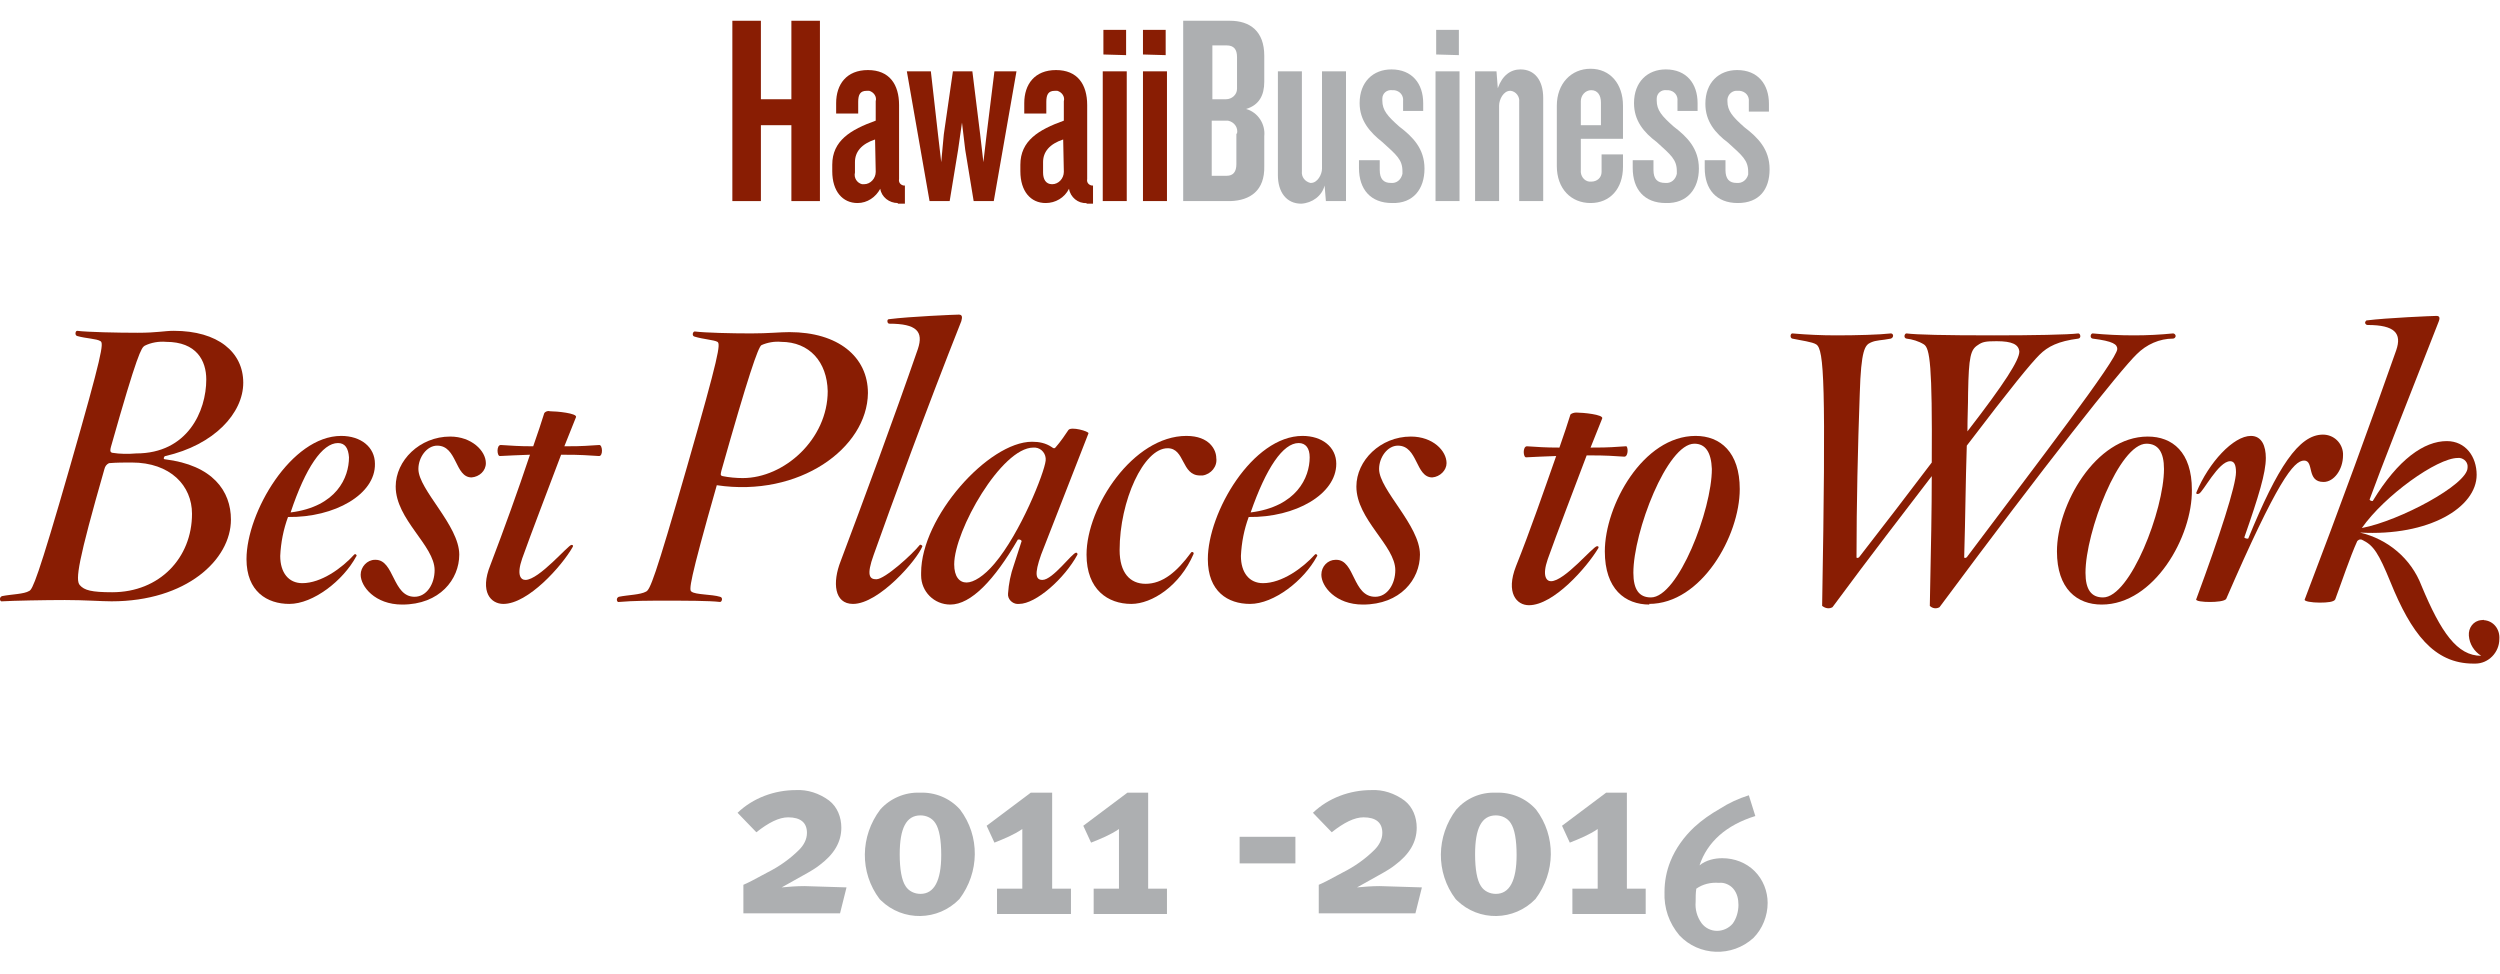
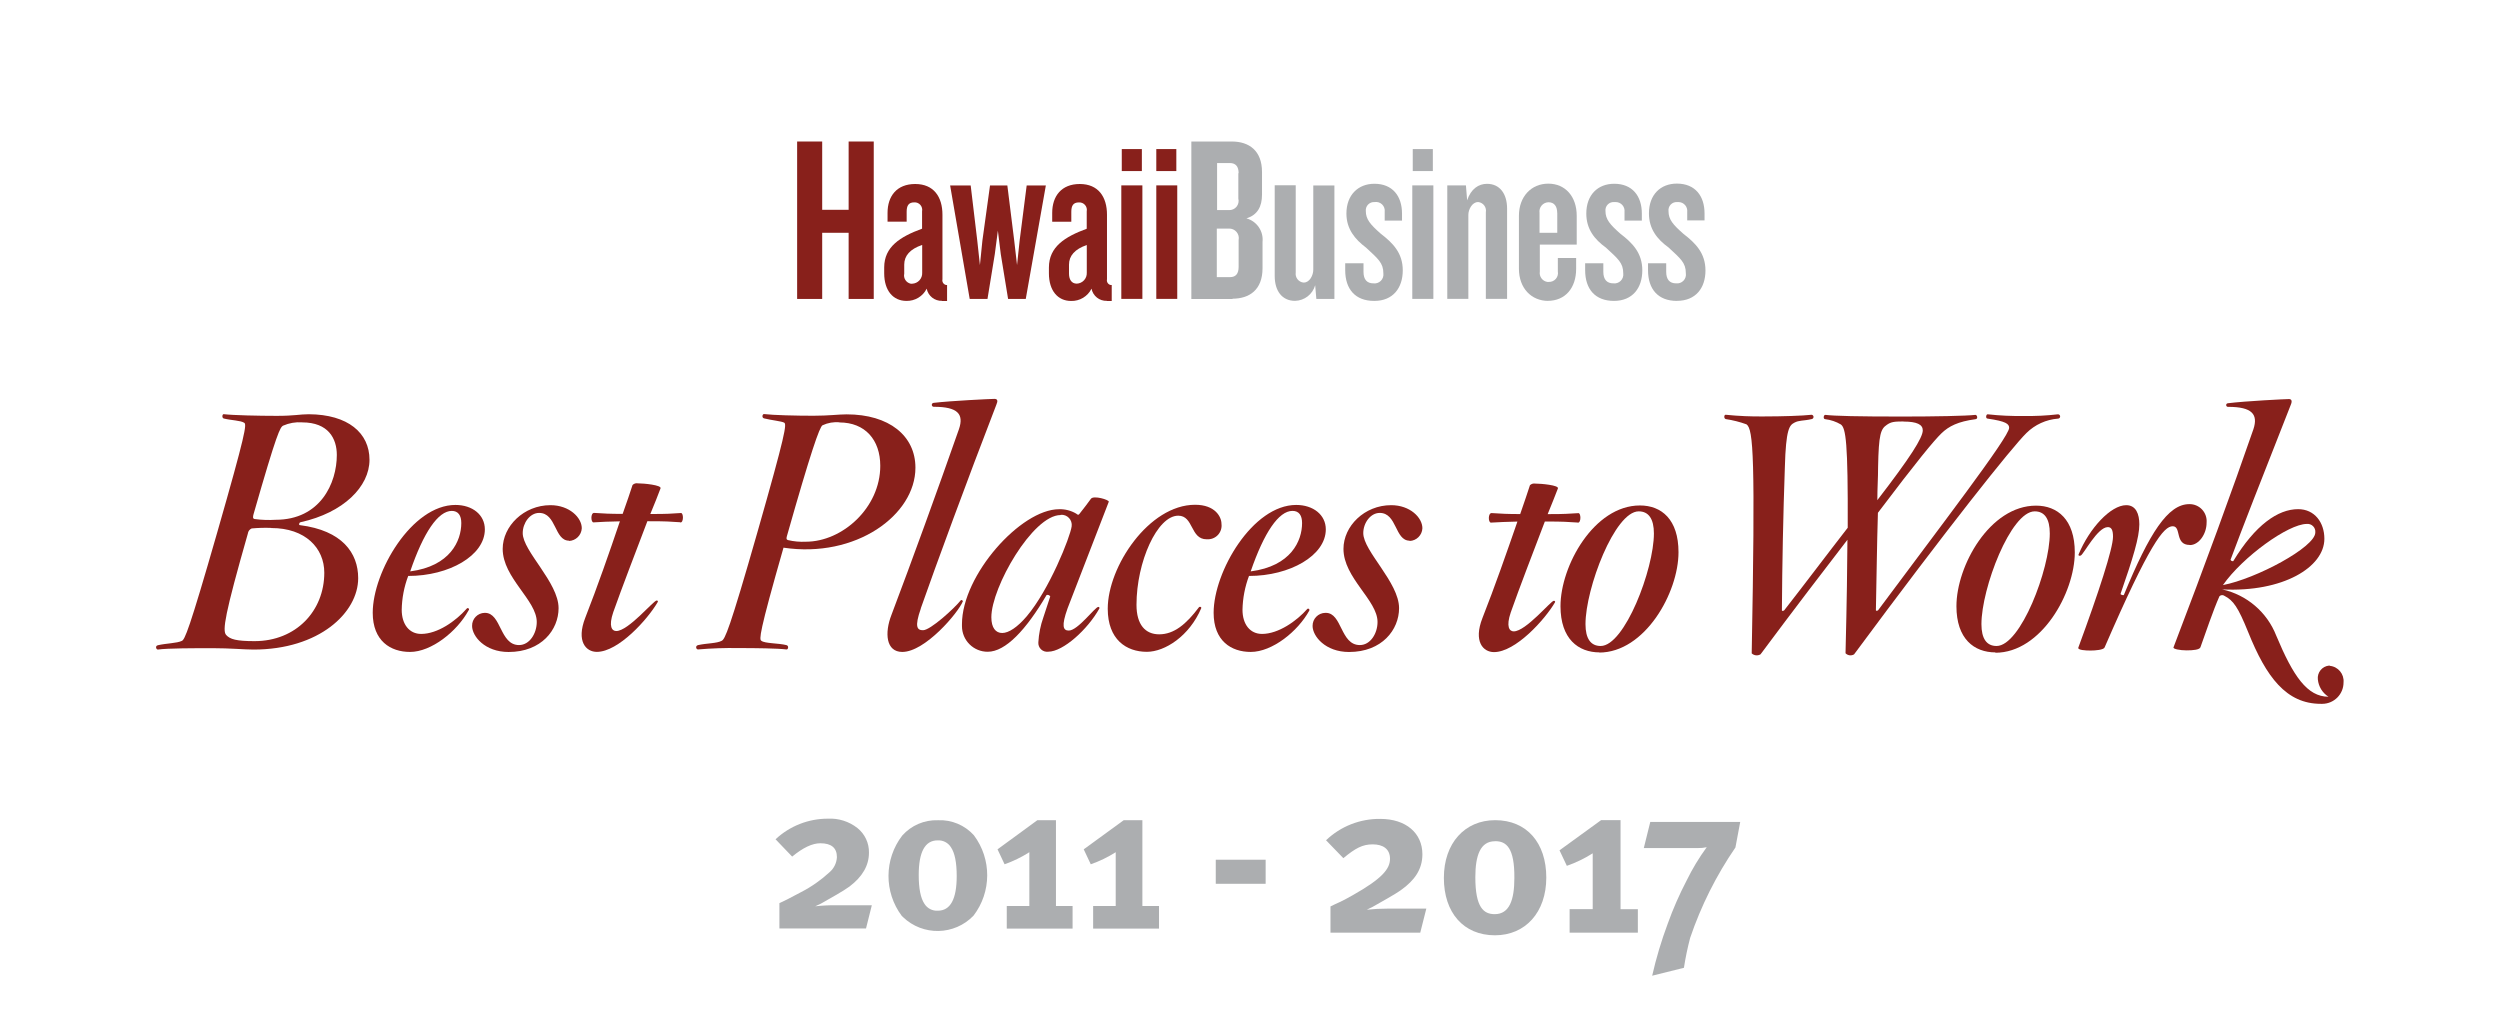
- <svg xmlns="http://www.w3.org/2000/svg" version="1.1" id="Layer_1" x="0px" y="0px" viewBox="0 0 385.4 150" style="enable-background:new 0 0 385.4 150;" xml:space="preserve">
-   <style type="text/css">
- 	.st0{fill:#891D03;}
- 	.st1{fill:#ADAFB1;}
- </style>
-   <path class="st0" d="M25.6,52.7c-1.1-0.1-2.3,0.1-3.3,0.6c-0.5,0.3-1.1,1.1-5.2,15.6c-0.1,0.4-0.2,0.8,0.2,0.9  c1.2,0.2,2.5,0.2,3.7,0.1c7.9,0,10.8-6.5,10.8-11.4C31.8,55.6,30.3,52.7,25.6,52.7 M20.3,71.3c-1.2,0-2.3,0-3.5,0.1  c-0.4,0.2-0.6,0.5-0.7,0.9c-4.1,14.3-4.5,17.1-3.8,17.9s1.8,1.1,5,1.1c7.3,0,12.3-5.3,12.3-12.1C29.6,74.9,26.3,71.3,20.3,71.3   M25.5,70.3c-0.2,0-0.4,0.5-0.1,0.5c7.4,0.9,10.2,4.9,10.2,9.3c0,6.2-6.9,12.6-18.4,12.6c-1.6,0-4.1-0.2-7.2-0.2s-8,0.1-9.7,0.2  c-0.3,0.1-0.5-0.6,0-0.8c1.5-0.3,3.4-0.3,4.2-0.8c0.5-0.2,1.3-1.8,6.3-19.2s5.2-19,4.7-19.3c-0.6-0.4-2.2-0.4-3.6-0.8  c-0.4-0.1-0.3-0.8,0-0.8c1.6,0.2,6.2,0.3,9.3,0.3s4.1-0.3,5.6-0.3c6.8,0,10.7,3.3,10.7,8S33,68.6,25.5,70.3" />
-   <path class="st0" d="M52.1,68.3c-2.4,0-5,3.8-7.3,10.7c7.1-0.9,9-5.4,9-8.5C53.7,69.1,53.2,68.3,52.1,68.3 M44.4,79.7  c-0.7,1.9-1.1,3.9-1.2,6c0,2.6,1.3,4.2,3.4,4.2c2.9,0,6.1-2.3,8-4.4c0.1-0.1,0.2-0.1,0.3,0c0.1,0.1,0.1,0.2,0,0.3l0,0  c-2,3.7-6.6,7.3-10.3,7.3c-3.4,0-6.6-1.9-6.6-6.9c0-7.2,6.9-19,14.6-19c3,0,5.2,1.7,5.2,4.3C57.9,76.2,51.6,79.8,44.4,79.7" />
-   <path class="st0" d="M72.7,73.6c-2.6,0-2.2-4.9-5.3-4.9c-1.6,0-2.9,1.8-2.9,3.6c0,3.2,6.3,8.7,6.3,13.2c0,3.8-3,7.7-8.8,7.7  c-4.2,0-6.4-2.8-6.4-4.6c0-1.2,1-2.3,2.2-2.3c0,0,0.1,0,0.1,0c2.9,0,2.6,5.7,6,5.7c1.9,0,3.1-2,3.1-4.1c0-3.8-6-7.8-6-12.9  c0-4,3.7-7.7,8.4-7.7c3.3,0,5.5,2.2,5.5,4.1C74.9,72.6,73.9,73.5,72.7,73.6" />
-   <path class="st0" d="M92.3,70.3c-2-0.1-2.2-0.2-5.8-0.2c-2,5.3-4.5,11.8-6,16c-0.9,2.6-0.2,3.3,0.5,3.3c2.1,0,6.6-5.4,7.1-5.4  c0.2,0,0.3,0.1,0.2,0.3c-1.7,3-6.9,8.8-10.7,8.8c-1.9,0-3.7-1.8-2-6c2.1-5.5,4.3-11.6,6.1-17c-2.3,0.1-2.9,0.1-4.6,0.2  c-0.5,0.1-0.6-1.7,0.1-1.7c1.7,0.1,2.7,0.2,5,0.2c0.7-2,1.3-3.8,1.7-5.1c0.2-0.3,0.6-0.4,0.9-0.3c1,0,4.2,0.3,4,0.9  c-0.5,1.2-1.1,2.8-1.8,4.5c3.4,0,3.3-0.1,5.4-0.2C92.9,68.6,93,70.4,92.3,70.3" />
-   <path class="st0" d="M120.4,52.7c-1-0.1-2.1,0.1-3,0.5c-0.5,0.2-2.1,4.9-6.2,19.4c-0.1,0.5-0.2,0.7,0.2,0.8c1,0.2,2.1,0.3,3.1,0.3  c6.4,0,13.1-6,13.1-13.4C127.5,55.8,124.8,52.7,120.4,52.7 M110.5,74.8c-4.3,15.1-4.3,16.2-3.9,16.4c0.6,0.5,3.1,0.4,4.4,0.8  c0.5,0.1,0.3,0.8,0,0.8c-1.6-0.2-5.4-0.2-8.5-0.2c-2.4,0-4.8,0-7.1,0.2c-0.3,0.1-0.5-0.6,0-0.8c1.5-0.3,3.3-0.3,4.2-0.8  c0.6-0.3,1.3-1.8,6.3-19.2c5-17.4,5.2-19,4.7-19.3s-2.2-0.4-3.5-0.8c-0.5-0.1-0.3-0.8,0-0.8c1.6,0.2,5.6,0.3,8.7,0.3  c2.7,0,4.4-0.2,5.9-0.2c7.5,0,12.1,3.8,12.1,9.4C133.7,69.1,123.2,76.7,110.5,74.8" />
-   <path class="st0" d="M134.7,85.5c-1.2,3.3-0.6,3.8,0.4,3.8c1.3,0,5.5-3.8,6.7-5.3c0.1-0.1,0.4,0.1,0.4,0.2  c-0.8,2.1-6.7,8.9-10.7,8.9c-2.9,0-3.2-3.3-1.9-6.6c3.5-9.3,8.2-22,11.9-32.7c0.9-2.7-0.2-3.9-4.4-3.9c-0.2,0-0.3-0.2-0.3-0.4  c0-0.2,0.1-0.3,0.3-0.3c3.1-0.4,10.2-0.7,10.7-0.7s0.6,0.3,0.4,1C142.8,63.1,137.4,77.9,134.7,85.5" />
-   <path class="st0" d="M159.3,69c-4.9,0-12.2,12.8-12.2,18c0,1.9,0.8,2.8,1.9,2.8s2.7-1,4.3-2.9c4-4.7,7.7-14,7.9-15.9  c0.1-1-0.6-1.9-1.6-2C159.5,69,159.4,69,159.3,69 M160.5,85.5c-1.1,3.1-0.8,3.9,0.2,3.9c1.6,0,4.6-4.2,5.2-4.2  c0.1,0,0.2,0.1,0.2,0.2c0,0,0,0.1,0,0.1c-2,3.7-6.4,7.6-9,7.6c-0.8,0.1-1.6-0.5-1.7-1.3c0-0.1,0-0.2,0-0.3c0.1-1.5,0.4-3,0.9-4.4  l1.2-3.7c-0.1-0.2-0.4-0.3-0.6-0.2c-3.6,6.2-7.2,10-10.4,10c-2.5,0-4.5-2-4.5-4.5c0-0.1,0-0.2,0-0.4c0-8.6,10.4-20.2,17.1-20.2  c1.1,0,2.1,0.2,3,0.8c0.3,0.2,0.4,0.3,0.6,0.1c0.8-0.9,1.6-2.1,2-2.7s3.2,0.2,3.1,0.5L160.5,85.5z" />
-   <path class="st0" d="M185,73.3c-2.9,0-2.3-4.2-5-4.2c-3.7,0-7.4,8.1-7.4,15.7c0,3.5,1.6,5.2,4,5.2c2.6,0,4.8-1.8,7-4.8  c0.1-0.2,0.5-0.1,0.4,0.2c-2.1,4.9-6.4,7.7-9.6,7.7c-3.6,0-6.9-2.2-6.9-7.6c0-7.4,7.2-18.3,15.4-18.3c3.6,0,4.6,2.2,4.6,3.4  c0.2,1.3-0.8,2.5-2.1,2.7C185.4,73.3,185.2,73.3,185,73.3" />
-   <path class="st0" d="M200.2,68.3c-2.4,0-5,3.8-7.4,10.7c7.1-0.9,9.1-5.4,9.1-8.5C201.9,69.1,201.3,68.3,200.2,68.3 M192.5,79.7  c-0.7,1.9-1.1,3.9-1.2,6c0,2.6,1.3,4.2,3.4,4.2c2.9,0,6.1-2.3,8-4.4c0.1-0.1,0.2-0.1,0.3,0c0.1,0.1,0.1,0.2,0,0.3  c-2,3.7-6.6,7.3-10.3,7.3c-3.4,0-6.5-1.9-6.5-6.9c0-7.2,6.9-19,14.6-19c3,0,5.2,1.7,5.2,4.3C206,76.2,199.7,79.8,192.5,79.7" />
-   <path class="st0" d="M220.8,73.6c-2.6,0-2.2-4.9-5.3-4.9c-1.6,0-2.9,1.8-2.9,3.6c0,3.2,6.3,8.7,6.3,13.2c0,3.8-3,7.7-8.8,7.7  c-4.2,0-6.4-2.8-6.4-4.6c0-1.3,1-2.3,2.2-2.3c0,0,0.1,0,0.1,0c2.9,0,2.5,5.7,6,5.7c1.9,0,3.1-2,3.1-4.1c0-3.8-6-7.8-6-12.9  c0-4,3.7-7.7,8.4-7.7c3.4,0,5.5,2.2,5.5,4.1C223,72.5,222,73.5,220.8,73.6" />
-   <path class="st0" d="M250.4,70.4c-2-0.1-2.2-0.2-5.8-0.2c-2,5.3-4.5,11.8-6,16c-0.9,2.6-0.2,3.4,0.5,3.4c2.1,0,6.5-5.4,7.1-5.4  c0.2,0,0.3,0.1,0.2,0.3c-1.8,3-6.9,8.8-10.7,8.8c-1.9,0-3.6-1.9-2-6c2.2-5.5,4.3-11.6,6.2-17c-2.3,0.1-2.9,0.1-4.6,0.2  c-0.5,0.1-0.6-1.7,0.1-1.7c1.7,0.1,2.7,0.2,5,0.2c0.7-2,1.3-3.8,1.7-5.1c0.2-0.2,0.6-0.3,0.9-0.3c1,0,4.2,0.3,4,0.9  c-0.5,1.2-1.1,2.8-1.8,4.5c3.4,0,3.4-0.1,5.4-0.2C251,68.6,251.1,70.4,250.4,70.4" />
-   <path class="st0" d="M261.2,68.4c-4.2,0-9.4,13.6-9.4,19.9c0,2.6,0.9,3.8,2.7,3.8c4.2,0,9.4-13.5,9.4-19.8  C263.8,69.7,262.9,68.4,261.2,68.4 M254.3,93.2c-3.8,0-6.9-2.4-6.9-8.2c0-7.1,5.9-17.8,14-17.8c3.8,0,6.8,2.5,6.8,8.2  c0,7.2-5.9,17.7-14,17.7" />
-   <path class="st0" d="M307.8,52.6c-1.7,0-2.2,0.1-2.9,0.6c-1.1,0.7-1.4,1.7-1.5,7.4c0,2-0.1,3.7-0.1,5.9c5.8-7.5,8-11,8-12.3  C311.2,53.1,310.2,52.6,307.8,52.6 M329.4,54.6c-2.5,2.4-14,16.9-30.4,39c-0.5,0.3-1.1,0.2-1.5-0.2c0.2-9.8,0.3-14.8,0.3-20  c-4.2,5.5-9.4,12.2-15.3,20.2c-0.5,0.3-1.1,0.2-1.6-0.2c0.6-34.5,0.3-39.5-0.9-40.3c-0.6-0.4-2.3-0.6-3.7-0.9  c-0.4-0.1-0.3-0.8,0-0.8c2.3,0.2,4.5,0.3,6.8,0.3c3.1,0,6.7-0.1,8.4-0.3c0.4,0,0.5,0.6,0,0.8c-1.5,0.3-2.2,0.2-3.1,0.6  s-1.5,1.1-1.7,7.9c-0.3,8.3-0.5,17.1-0.5,25.2c0,0.2,0.3,0.1,0.4,0c3.8-4.9,7.5-9.7,11.2-14.6c0.1-15.1-0.3-17.6-1.2-18.2  c-0.8-0.5-1.8-0.8-2.7-0.9c-0.5-0.1-0.3-0.8,0-0.8c1.6,0.2,5.7,0.3,13.5,0.3c5.9,0,11.4-0.1,13-0.3c0.3,0,0.5,0.7,0,0.8  c-3.1,0.4-4.7,1.2-6,2.5s-4.2,4.8-11.2,14c-0.2,6.1-0.2,10.4-0.4,17.2c0,0.2,0.3,0.1,0.4,0c10.8-14.4,23.2-30.5,23.2-32.1  c0-0.7-0.6-1.2-3.8-1.6c-0.5-0.1-0.3-0.8,0-0.8c2.1,0.2,4.2,0.3,6.4,0.3c2,0,4-0.1,6-0.3c0.2,0,0.4,0.2,0.4,0.4  c0,0.2-0.2,0.4-0.4,0.4C332.9,52.2,330.9,53.1,329.4,54.6" />
-   <path class="st0" d="M330.9,68.4c-4.2,0-9.4,13.6-9.4,19.9c0,2.6,0.9,3.8,2.7,3.8c4.2,0,9.4-13.5,9.4-19.8  C333.6,69.7,332.7,68.4,330.9,68.4 M324,93.2c-3.8,0-6.9-2.4-6.9-8.2c0-7.1,5.9-17.7,14-17.7c3.8,0,6.8,2.4,6.8,8.2  C338,82.7,332.1,93.2,324,93.2" />
-   <path class="st0" d="M358.2,74.3c-2.7,0-1.4-3.3-3-3.3s-4.1,3.1-12,21.3c-0.2,0.4-1.6,0.5-2.5,0.5c-1,0-2.4-0.1-2.1-0.5  c3.6-9.7,6.1-17.5,6.1-19.5c0-1.2-0.3-1.7-0.9-1.7c-1.8,0-4.2,4.8-4.8,5c-0.2,0.1-0.5,0.1-0.4-0.2c1.9-4.6,5.7-8.7,8.4-8.7  c1.7,0,2.3,1.6,2.3,3.4c0,2.3-1.1,5.9-3.3,12.2c-0.1,0.2,0.6,0.3,0.6,0.2c4.5-11,7.8-16,11.5-16c1.7,0,3,1.3,3.1,2.9  c0,0.1,0,0.2,0,0.3C361.2,72.4,359.8,74.3,358.2,74.3" />
-   <path class="st0" d="M378.9,70.6c-3.2,0-11.3,5.8-14.8,10.8c5.8-1.1,16.3-6.7,16.3-9.3c0.1-0.8-0.5-1.4-1.2-1.5  C379.1,70.6,379,70.6,378.9,70.6 M382.9,95.6c1.5,0.1,2.5,1.4,2.4,2.9c0,2.1-1.7,3.8-3.7,3.8c-0.1,0-0.2,0-0.3,0  c-6.1,0-9.6-4.7-12.8-12.6c-1.8-4.4-2.6-5.6-4.2-6.4c-0.3-0.2-0.6-0.2-0.9,0.1c-1.1,2.4-2.5,6.6-3.4,9c-0.2,0.4-1.2,0.5-2.4,0.5  s-2.5-0.2-2.3-0.5c5.5-14.4,10.3-27.6,14.1-38.4c0.9-2.6-0.2-3.9-4.4-3.9c-0.2,0-0.3-0.1-0.4-0.3c0-0.2,0.1-0.3,0.2-0.4  c3.1-0.4,10.3-0.7,10.8-0.7s0.6,0.3,0.3,1c-5.3,13.5-8.7,22.1-10.6,27.3c0,0.2,0.5,0.3,0.5,0.2c3.9-6.4,7.9-9.2,11.4-9.2  c2.9,0,4.6,2.4,4.6,5.2c0,5-7.3,9.5-18,8.9c4.3,1,7.9,4,9.5,8.2c3,7.2,5.5,10.8,9.2,10.8c-1.1-0.7-1.8-1.8-1.9-3.1  c-0.1-1.2,0.7-2.3,1.9-2.4C382.8,95.6,382.9,95.5,382.9,95.6" />
-   <polygon class="st0" points="122,31 122,19.3 117.3,19.3 117.3,31 112.9,31 112.9,3.2 117.3,3.2 117.3,15.3 122,15.3 122,3.2   126.4,3.2 126.4,31 122,31 " />
-   <path class="st0" d="M134.9,21.5c-2.1,0.7-3.1,1.9-3.1,3.5v1.6c-0.2,0.8,0.3,1.6,1.1,1.8c0.1,0,0.2,0,0.3,0c1,0,1.8-0.9,1.8-1.9  c0,0,0-0.1,0-0.1L134.9,21.5L134.9,21.5L134.9,21.5z M138.4,31.3c-1.3,0-2.5-0.9-2.7-2.2c-0.7,1.3-2,2.2-3.5,2.2  c-2.3,0-3.9-1.8-3.9-4.9v-1c0-3.7,2.8-5.4,6.7-6.8v-3c0.2-0.7-0.3-1.4-1-1.6c-0.1,0-0.2,0-0.4,0c-1,0-1.3,0.6-1.3,1.7v1.8h-3.4v-1.6  c0-2.9,1.6-5.1,4.9-5.1s4.8,2.2,4.8,5.4v11.4c-0.1,0.5,0.2,0.9,0.7,1c0.1,0,0.1,0,0.2,0v2.8H138.4L138.4,31.3z" />
-   <polygon class="st0" points="153.2,31 150.1,31 148.8,23.1 148.3,18.9 147.7,23.1 146.4,31 143.3,31 139.8,11 143.5,11 144.6,20.7   145.1,25 145.5,20.7 146.9,11 149.9,11 151.1,20.7 151.6,25 152.1,20.7 153.3,11 156.7,11 153.2,31 " />
-   <path class="st0" d="M163.9,21.5c-2.1,0.7-3.1,1.9-3.1,3.5v1.6c0,1,0.4,1.8,1.4,1.8c1,0,1.8-0.9,1.8-1.9c0,0,0-0.1,0-0.1L163.9,21.5  L163.9,21.5L163.9,21.5z M167.5,31.3c-1.3,0.1-2.5-0.9-2.7-2.2c-0.7,1.4-2.1,2.2-3.6,2.2c-2.3,0-3.9-1.8-3.9-4.9v-1  c0-3.7,2.8-5.4,6.7-6.8v-3c0.2-0.7-0.3-1.4-1-1.6c-0.1,0-0.2,0-0.4,0c-1,0-1.3,0.6-1.3,1.7v1.8h-3.4v-1.6c0-2.9,1.6-5.1,4.9-5.1  s4.8,2.2,4.8,5.4v11.4c-0.1,0.5,0.2,0.9,0.7,1c0.1,0,0.1,0,0.2,0v2.8H167.5z" />
-   <path class="st0" d="M170.1,8.4V4.6h3.5v3.9L170.1,8.4L170.1,8.4z M170,31V11h3.7v20H170z" />
-   <path class="st0" d="M176.2,8.4V4.6h3.5v3.9L176.2,8.4L176.2,8.4z M176.2,31V11h3.7v20H176.2z" />
-   <path class="st1" d="M190.7,20.6c0.2-0.9-0.4-1.8-1.4-2c-0.1,0-0.2,0-0.4,0h-2.1v8.5h2.3c1,0,1.5-0.6,1.5-1.8V20.6L190.7,20.6z   M190.7,8.8c0-1.2-0.5-1.8-1.6-1.8h-2.2v8.3h2.1c0.9,0,1.7-0.7,1.7-1.6c0-0.1,0-0.3,0-0.4L190.7,8.8L190.7,8.8L190.7,8.8z M189.7,31  h-7.3V3.2h7.2c3.1,0,5.3,1.6,5.3,5.4v4c0,2.1-0.8,3.6-2.8,4.2c1.8,0.5,3,2.3,2.8,4.2v4.6C195,29.4,192.7,30.9,189.7,31L189.7,31  L189.7,31z" />
-   <path class="st1" d="M204.4,31l-0.2-2.4c-0.4,1.6-1.9,2.7-3.6,2.8c-2.3,0-3.6-1.8-3.6-4.4v-16h3.7v15.4c-0.1,0.9,0.5,1.6,1.3,1.8  c0,0,0.1,0,0.1,0c1,0,1.7-1.3,1.7-2.2V11h3.7v20L204.4,31L204.4,31z" />
-   <path class="st1" d="M214.6,31.3c-3.3,0-5.1-2.1-5.1-5.4v-1.2h3.2v1.5c0,1.4,0.6,2,1.7,2c0.9,0.1,1.6-0.5,1.8-1.4c0-0.1,0-0.3,0-0.4  c0-1.8-0.9-2.5-3.1-4.5c-1.9-1.5-3.5-3.3-3.5-6c0-3.3,2.1-5.2,4.9-5.2c3.2,0,4.9,2.2,4.9,5.2v1.2h-3.1v-1.5c0.1-0.9-0.5-1.6-1.4-1.7  c-0.1,0-0.2,0-0.3,0c-0.8-0.1-1.5,0.5-1.5,1.3c0,0.1,0,0.2,0,0.3c0,1.5,0.8,2.4,2.6,4c2.1,1.6,3.9,3.4,3.9,6.5  S217.9,31.4,214.6,31.3L214.6,31.3L214.6,31.3z" />
-   <path class="st1" d="M221.4,8.4V4.6h3.5v3.9L221.4,8.4L221.4,8.4z M221.3,31V11h3.7v20H221.3z" />
-   <path class="st1" d="M234.2,31V15.7c0.1-0.8-0.5-1.6-1.3-1.7c0,0-0.1,0-0.1,0c-1,0-1.7,1.3-1.7,2.3V31h-3.7V11h3.3l0.2,2.6  c0.7-2,2-2.9,3.5-2.9c2.2,0,3.5,1.7,3.5,4.4V31H234.2z" />
-   <path class="st1" d="M246.8,15.8c0-1.1-0.5-1.9-1.5-1.9c-0.9,0-1.6,0.8-1.6,1.7c0,0.1,0,0.1,0,0.2v3.5h3.1V15.8L246.8,15.8z   M245.2,31.3c-3,0-5.2-2.2-5.2-5.7v-9.3c0-3.4,2.2-5.7,5.2-5.7s5,2.3,5,5.7v5.1h-6.5v4.8c-0.1,0.9,0.5,1.7,1.3,1.8  c0.1,0,0.2,0,0.3,0c0.9,0,1.6-0.6,1.6-1.5c0-0.1,0-0.2,0-0.3v-2.4h3.3v1.9C250.2,29.1,248.2,31.3,245.2,31.3L245.2,31.3L245.2,31.3z  " />
-   <path class="st1" d="M256.8,31.3c-3.3,0-5.1-2.1-5.1-5.4v-1.2h3.2v1.5c0,1.4,0.6,2,1.8,2c0.9,0.1,1.6-0.5,1.8-1.4c0-0.1,0-0.3,0-0.4  c0-1.8-0.9-2.5-3.1-4.5c-2-1.5-3.5-3.3-3.5-6c0-3.3,2.1-5.2,4.9-5.2c3.2,0,4.9,2.2,4.9,5.2v1.2h-3.1v-1.5c0.1-0.9-0.5-1.6-1.4-1.7  c-0.1,0-0.2,0-0.3,0c-0.8-0.1-1.5,0.5-1.5,1.3c0,0.1,0,0.2,0,0.3c0,1.5,0.8,2.4,2.6,4c2.1,1.6,3.9,3.4,3.9,6.5  S260.1,31.4,256.8,31.3L256.8,31.3L256.8,31.3z" />
-   <path class="st1" d="M267.9,31.3c-3.3,0-5.1-2.1-5.1-5.4v-1.2h3.2v1.5c0,1.4,0.6,2,1.7,2c0.9,0.1,1.6-0.5,1.8-1.3c0-0.1,0-0.3,0-0.4  c0-1.8-0.9-2.5-3.1-4.5c-2-1.5-3.5-3.3-3.5-6c0-3.3,2.1-5.2,4.9-5.2c3.2,0,4.9,2.2,4.9,5.2v1.2h-3.1v-1.5c0.1-0.9-0.5-1.6-1.4-1.7  c-0.1,0-0.2,0-0.3,0c-0.8-0.1-1.5,0.5-1.6,1.3c0,0.1,0,0.2,0,0.3c0,1.5,0.8,2.4,2.6,4c2.1,1.6,3.9,3.4,3.9,6.5  S271.2,31.3,267.9,31.3L267.9,31.3z" />
-   <path class="st1" d="M130.5,136.8l-1,4h-14.9v-4.4c0.5-0.2,1.7-0.8,3.7-1.9c1.8-0.9,3.5-2.1,4.9-3.5c0.7-0.7,1.2-1.6,1.2-2.6  c0-1.6-1-2.4-2.9-2.4c-1.4,0-3,0.8-4.9,2.3l-2.9-3c2.4-2.3,5.7-3.5,9-3.5c1.8-0.1,3.6,0.5,5.1,1.6c1.3,1,1.9,2.6,1.9,4.2  c0,2.2-1.1,4.1-3.4,5.8c-0.5,0.4-1.3,0.9-2.4,1.5l-2.5,1.4l-0.9,0.5c1.1-0.1,2.3-0.2,3.5-0.2L130.5,136.8L130.5,136.8z" />
-   <path class="st1" d="M141.8,122.2c2.3-0.1,4.6,0.8,6.2,2.6c3.1,4.1,3,9.7-0.1,13.8c-3.3,3.4-8.7,3.5-12.1,0.2  c-0.1-0.1-0.1-0.1-0.2-0.2c-3.1-4.1-3-9.7,0.1-13.8C137.2,123.1,139.5,122.1,141.8,122.2z M145.1,131.8c0-2.3-0.3-4-0.9-4.9  c-0.5-0.8-1.4-1.2-2.3-1.2c-2.2,0-3.2,2-3.2,6c0,2.3,0.3,4,0.9,4.9c0.5,0.8,1.4,1.2,2.3,1.2C144,137.8,145.1,135.8,145.1,131.8  L145.1,131.8z" />
-   <path class="st1" d="M158.9,122.2h3.3v14.8h2.9v3.9h-11.4v-3.9h3.9v-9.2c-1.3,0.9-2.8,1.5-4.3,2.1l-1.2-2.6L158.9,122.2z" />
-   <path class="st1" d="M173.8,122.2h3.2v14.8h2.9v3.9h-11.3v-3.9h3.9v-9.2c-1.3,0.9-2.8,1.5-4.3,2.1l-1.2-2.6L173.8,122.2z" />
-   <path class="st1" d="M191.1,129h8.6v4.1h-8.6L191.1,129L191.1,129z" />
-   <path class="st1" d="M219.2,136.8l-1,4h-14.9v-4.4c0.5-0.2,1.7-0.8,3.7-1.9c1.8-0.9,3.5-2.1,4.9-3.5c0.7-0.7,1.2-1.6,1.2-2.6  c0-1.6-1-2.4-2.9-2.4c-1.4,0-3,0.8-4.9,2.3l-2.9-3c2.4-2.3,5.7-3.5,9-3.5c1.8-0.1,3.6,0.5,5.1,1.6c1.3,1,1.9,2.6,1.9,4.2  c0,2.2-1.1,4.1-3.4,5.8c-0.5,0.4-1.3,0.9-2.4,1.5l-2.5,1.4l-0.9,0.5c1.1-0.1,2.3-0.2,3.5-0.2L219.2,136.8L219.2,136.8z" />
-   <path class="st1" d="M230.6,122.2c2.3-0.1,4.6,0.8,6.2,2.6c3.1,4.1,3,9.7-0.1,13.8c-3.3,3.4-8.7,3.5-12.1,0.2  c-0.1-0.1-0.1-0.1-0.2-0.2c-3.1-4.1-3-9.7,0.1-13.8C226,123.1,228.2,122.1,230.6,122.2z M233.8,131.8c0-2.3-0.3-4-0.9-4.9  c-0.5-0.8-1.4-1.2-2.3-1.2c-2.2,0-3.2,2-3.2,6c0,2.3,0.3,4,0.9,4.9c0.5,0.8,1.4,1.2,2.3,1.2C232.7,137.8,233.8,135.8,233.8,131.8  L233.8,131.8z" />
-   <path class="st1" d="M247.6,122.2h3.2v14.8h2.9v3.9h-11.3v-3.9h3.9v-9.2c-1.3,0.9-2.8,1.5-4.3,2.1l-1.2-2.6L247.6,122.2z" />
-   <path class="st1" d="M269.6,122.6l1,3.2c-4.5,1.4-7.4,4-8.6,7.6c1-0.8,2.3-1.1,3.5-1.1c1.9,0,3.7,0.7,5,2c1.3,1.3,2,3.1,2,4.9  c0,2-0.8,4-2.2,5.4c-3.3,3-8.4,2.8-11.4-0.4c0,0,0,0,0,0c-1.6-1.9-2.4-4.2-2.3-6.7c0-1.6,0.3-3.2,0.9-4.7c0.8-2,2.1-3.8,3.7-5.3  c1.2-1.1,2.5-2,3.9-2.8C266.5,123.8,268,123.1,269.6,122.6z M261.5,137c-0.1,0.7-0.1,1.3-0.1,2c-0.1,1.2,0.2,2.3,0.9,3.3  c0.6,0.8,1.5,1.2,2.4,1.2c0.9,0,1.8-0.4,2.4-1.1c0.6-0.8,0.9-1.9,0.9-2.9c0-0.9-0.2-1.8-0.8-2.5c-0.5-0.6-1.4-1-2.2-0.9  C263.7,136,262.5,136.3,261.5,137z" />
+ <svg xmlns="http://www.w3.org/2000/svg" id="Layer_2" data-name="Layer 2" viewBox="0 0 433.02 176.99">
+   <defs>
+     <style>.cls-1{fill:#88201b;}.cls-2{fill:#acaeb0;}</style>
+   </defs>
+   <path class="cls-1" d="M52.3,73.15a7,7,0,0,0-3.25.57C48.52,74,48,74.8,43.92,89.05c-0.11.4-.19,0.79,0.18,0.85a18.52,18.52,0,0,0,3.64.13c7.75,0,10.6-6.35,10.6-11.23,0-2.8-1.43-5.64-6-5.64M47,91.44a26.22,26.22,0,0,0-3.41.09,1.11,1.11,0,0,0-.66.89c-4,14-4.44,16.81-3.76,17.56s1.76,1.07,4.92,1.07c7.18,0,12.08-5.23,12.08-11.85,0-4.28-3.29-7.74-9.17-7.74m5.06-1c-0.22,0-.39.5-0.1,0.5,7.29,0.92,10.08,4.81,10.08,9.18,0,6-6.78,12.37-18.12,12.37-1.6,0-4.05-.24-7.07-0.24s-7.87,0-9.51.24c-0.29,0-.52-0.62,0-0.75,1.47-.34,3.29-0.34,4.15-0.75,0.51-.21,1.25-1.76,6.15-18.84s5.12-18.68,4.66-18.94c-0.62-.41-2.21-0.41-3.54-0.74-0.38-.11-0.26-0.8,0-0.75,1.56,0.19,6.12.29,9.18,0.29s4-.28,5.54-0.28C60.28,71.78,64,75,64,79.64s-4.5,9.17-11.93,10.81" />
+   <path class="cls-1" d="M78.27,88.49c-2.39,0-4.92,3.75-7.22,10.48,6.94-.91,8.85-5.3,8.85-8.37,0-1.31-.52-2.11-1.67-2.11M70.72,99.72a17.36,17.36,0,0,0-1.14,5.9c0,2.52,1.32,4.18,3.36,4.18,2.87,0,6-2.23,7.87-4.35a0.23,0.23,0,1,1,.34.29h0c-2,3.65-6.44,7.18-10.13,7.18-3.36,0-6.46-1.89-6.46-6.78,0-7.13,6.78-18.68,14.32-18.68,2.95,0,5.1,1.71,5.1,4.23,0,4.54-6.19,8.07-13.26,8.07" />
+   <path class="cls-1" d="M98.57,93.65c-2.57,0-2.17-4.81-5.19-4.81-1.59,0-2.84,1.74-2.84,3.5,0,3.13,6.21,8.54,6.21,13,0,3.72-2.95,7.59-8.66,7.59-4.11,0-6.32-2.73-6.32-4.51a2.22,2.22,0,0,1,2.17-2.27H84c2.86,0,2.54,5.58,5.9,5.58,1.82,0,3.07-2,3.07-4,0-3.77-5.9-7.64-5.9-12.66,0-3.93,3.66-7.57,8.27-7.57,3.29,0,5.43,2.16,5.43,4a2.32,2.32,0,0,1-2.24,2.2" />
+   <path class="cls-1" d="M117.84,90.46c-2-.12-2.18-0.18-5.71-0.18-2,5.25-4.43,11.58-5.9,15.73-0.86,2.51-.23,3.29.51,3.29,2.1,0,6.46-5.29,7-5.29,0.17,0,.29.12,0.17,0.29-1.71,2.95-6.78,8.61-10.54,8.61-1.87,0-3.59-1.82-2-5.9,2.1-5.37,4.21-11.4,6-16.71-2.23.06-2.85,0.06-4.55,0.18-0.5.06-.56-1.7,0.11-1.64,1.66,0.11,2.67.17,4.92,0.17,0.7-2,1.33-3.77,1.71-5a1,1,0,0,1,.92-0.29c1,0,4.15.29,3.93,0.87-0.45,1.18-1.07,2.78-1.77,4.44,3.34,0,3.28-.06,5.3-0.17,0.46-.06.51,1.7-0.11,1.64" />
+   <path class="cls-1" d="M145.42,73.15a5.66,5.66,0,0,0-2.95.51c-0.5.22-2.1,4.84-6.14,19.09-0.13.45-.18,0.69,0.16,0.8a11.05,11.05,0,0,0,3.09.28c6.34,0,12.89-5.9,12.89-13.14,0-4.51-2.63-7.52-7.08-7.52m-9.69,21.72c-4.26,14.87-4.22,15.9-3.82,16.1,0.58,0.48,3,.4,4.34.75,0.47,0.12.29,0.8,0,.75-1.53-.19-5.29-0.24-8.32-0.24a68.32,68.32,0,0,0-7,.24c-0.34,0-.51-0.62,0-0.75,1.49-.34,3.24-0.28,4.11-0.75,0.56-.29,1.31-1.76,6.19-18.84s5.08-18.68,4.63-18.94-2.17-.41-3.48-0.74c-0.47-.11-0.29-0.8,0-0.75,1.53,0.19,5.53.29,8.54,0.29,2.68,0,4.34-.24,5.76-0.24,7.35,0,11.91,3.71,11.91,9.24,0,8.2-10.32,15.73-22.86,13.85" />
+   <path class="cls-1" d="M159.5,105.39c-1.14,3.24-.63,3.77.38,3.77,1.27,0,5.41-3.77,6.56-5.21,0-.09.4,0.08,0.34,0.19-0.8,2-6.55,8.78-10.5,8.78-2.81,0-3.11-3.25-1.86-6.45,3.47-9.16,8-21.63,11.68-32.14,0.9-2.63-.24-3.87-4.33-3.87a0.34,0.34,0,0,1-.07-0.68c3-.36,10-0.69,10.54-0.69s0.64,0.33.34,1c-5.13,13.28-10.47,27.82-13.09,35.28" />
+   <path class="cls-1" d="M183.71,89.21c-4.84,0-12,12.53-12,17.7,0,1.83.75,2.73,1.88,2.73s2.63-1,4.22-2.86c3.93-4.61,7.56-13.76,7.81-15.61a1.76,1.76,0,0,0-1.88-2m1.18,16.18c-1.11,3.09-.79,3.87.2,3.87,1.58,0,4.56-4.1,5.12-4.1a0.19,0.19,0,0,1,.17.29c-2,3.6-6.26,7.47-8.85,7.47a1.52,1.52,0,0,1-1.71-1.63,15.44,15.44,0,0,1,.86-4.29l1.2-3.65a0.53,0.53,0,0,0-.63-0.25c-3.57,6.06-7.11,9.83-10.2,9.83a4.44,4.44,0,0,1-4.46-4.43q0-.17,0-0.35c0-8.49,10.19-19.91,16.83-19.91a5.49,5.49,0,0,1,2.95.76c0.29,0.23.39,0.28,0.56,0.06,0.74-.92,1.54-2,2-2.63s3.19,0.18,3.09.52Z" />
+   <path class="cls-1" d="M209,93.41c-2.85,0-2.23-4.09-4.92-4.09-3.64,0-7.23,8-7.23,15.44,0,3.47,1.55,5.11,3.93,5.11,2.57,0,4.68-1.75,6.88-4.68,0.1-.16.51-0.11,0.39,0.19-2.05,4.79-6.27,7.52-9.41,7.52-3.54,0-6.77-2.11-6.77-7.47,0-7.29,7.13-18,15.13-18,3.49,0,4.57,2.11,4.57,3.3A2.37,2.37,0,0,1,209,93.4" />
+   <path class="cls-1" d="M223.87,88.49c-2.39,0-4.92,3.75-7.24,10.48,7-.91,8.9-5.3,8.9-8.37,0-1.31-.52-2.11-1.66-2.11m-7.52,11.23a17.58,17.58,0,0,0-1.14,5.9c0,2.52,1.31,4.18,3.38,4.18,2.84,0,6-2.23,7.87-4.35a0.23,0.23,0,0,1,.33.29c-2,3.65-6.44,7.18-10.15,7.18-3.36,0-6.43-1.89-6.43-6.78,0-7.13,6.77-18.68,14.3-18.68,2.95,0,5.13,1.71,5.13,4.23,0,4.54-6.23,8.07-13.29,8.07" />
+   <path class="cls-1" d="M244.16,93.65c-2.57,0-2.17-4.81-5.18-4.81-1.6,0-2.85,1.74-2.85,3.5,0,3.13,6.2,8.54,6.2,13,0,3.72-2.95,7.59-8.67,7.59-4.09,0-6.31-2.73-6.31-4.51a2.24,2.24,0,0,1,2.21-2.27h0.08c2.85,0,2.5,5.58,5.9,5.58,1.82,0,3.06-2,3.06-4,0-3.77-5.9-7.64-5.9-12.66,0-3.93,3.62-7.57,8.26-7.57,3.29,0,5.41,2.16,5.41,4a2.3,2.3,0,0,1-2.22,2.2" />
+   <path class="cls-1" d="M273.29,90.51c-2-.11-2.17-0.18-5.71-0.18-2,5.25-4.44,11.57-5.9,15.73-0.86,2.51-.23,3.3.51,3.3,2.1,0,6.44-5.3,6.94-5.3,0.2,0,.28.12,0.2,0.28-1.72,2.95-6.81,8.61-10.56,8.61-1.88,0-3.59-1.83-2-5.9,2.12-5.37,4.22-11.4,6.06-16.71-2.23.07-2.85,0.07-4.56,0.18-0.52.06-.56-1.71,0.12-1.65,1.65,0.11,2.67.17,4.92,0.17,0.68-2,1.31-3.76,1.69-5a1.06,1.06,0,0,1,.91-0.28c1,0,4.17.28,3.93,0.85-0.47,1.19-1.08,2.79-1.77,4.44,3.37,0,3.29-.07,5.31-0.17,0.47-.06.52,1.71-0.1,1.65" />
+   <path class="cls-1" d="M283.84,88.57c-4.15,0-9.22,13.33-9.22,19.54,0,2.51.91,3.78,2.63,3.78,4.14,0,9.22-13.27,9.22-19.5,0-2.51-.91-3.82-2.63-3.82M277.07,113c-3.7,0-6.78-2.34-6.78-8,0-7,5.81-17.45,13.76-17.45,3.73,0,6.68,2.41,6.68,8.1,0,7-5.81,17.38-13.76,17.38" />
+   <path class="cls-1" d="M329.68,73c-1.65,0-2.15.09-2.86,0.58-1.07.72-1.41,1.63-1.52,7.29,0,2-.13,3.59-0.13,5.76,5.71-7.41,7.87-10.81,7.87-12.09,0-1-1-1.52-3.31-1.52M351,75c-2.45,2.38-13.76,16.58-29.86,38.34a1.2,1.2,0,0,1-1.48-.19c0.24-9.62.29-14.59,0.33-19.66-4.17,5.42-9.22,12-15.05,19.84a1.27,1.27,0,0,1-1.53-.16c0.63-34,.29-38.8-0.9-39.67a18.51,18.51,0,0,0-3.6-.91c-0.38-.12-0.28-0.8,0-0.75a58.28,58.28,0,0,0,6.68.29c3.08,0,6.61-.11,8.21-0.29a0.38,0.38,0,0,1,0,.75c-1.48.34-2.16,0.17-3,.62s-1.47,1-1.65,7.77c-0.29,8.14-.46,16.8-0.51,24.73,0,0.17.27,0.11,0.4,0,3.75-4.8,7.33-9.58,11-14.3,0.06-14.82-.33-17.26-1.19-17.89a6.88,6.88,0,0,0-2.68-.91c-0.46,0-.3-0.8,0-0.75,1.54,0.19,5.64.29,13.22,0.29,5.81,0,11.16-.11,12.78-0.29,0.28,0,.5.7,0,0.75-3,.4-4.61,1.2-5.9,2.45s-4.17,4.72-11,13.76c-0.18,6-.21,10.21-0.35,16.87,0,0.17.3,0.11,0.39,0C335.85,91.49,348,75.71,348,74.11c0-.69-0.55-1.14-3.71-1.6-0.44,0-.28-0.8,0-0.75a49.16,49.16,0,0,0,6.27.29,43.65,43.65,0,0,0,5.9-.29,0.37,0.37,0,1,1,0,.75A8.72,8.72,0,0,0,351,75" />
+   <path class="cls-1" d="M352.43,88.57c-4.16,0-9.23,13.33-9.23,19.54,0,2.51.9,3.78,2.62,3.78,4.16,0,9.22-13.27,9.22-19.5,0-2.51-.89-3.82-2.61-3.82M345.64,113c-3.71,0-6.77-2.34-6.77-8,0-7,5.79-17.42,13.79-17.42,3.7,0,6.71,2.41,6.71,8.1,0,7-5.81,17.38-13.76,17.38" />
+   <path class="cls-1" d="M379.28,94.39c-2.64,0-1.4-3.24-2.95-3.24s-4,3-11.8,21c-0.17.41-1.59,0.53-2.43,0.53s-2.31-.07-2.11-0.53c3.53-9.57,6-17.16,6-19.19,0-1.2-.29-1.66-0.9-1.66-1.78,0-4.17,4.68-4.68,4.92-0.18.07-.45,0.07-0.39-0.17,1.87-4.54,5.57-8.55,8.26-8.55,1.7,0,2.27,1.55,2.27,3.32,0,2.23-1.08,5.8-3.24,12-0.1.23,0.56,0.33,0.56,0.23,4.45-10.81,7.65-15.73,11.33-15.73a2.95,2.95,0,0,1,3,3.21c0,2-1.36,3.88-2.89,3.88" />
+   <path class="cls-1" d="M399.55,90.75c-3.19,0-11.1,5.7-14.52,10.59,5.7-1.08,16-6.56,16-9.11a1.35,1.35,0,0,0-1.49-1.48m4,24.58a2.64,2.64,0,0,1,2.38,2.86,3.7,3.7,0,0,1-3.67,3.72H402c-6,0-9.46-4.61-12.6-12.43-1.76-4.34-2.56-5.47-4.1-6.27a0.67,0.67,0,0,0-.87.06c-1.08,2.4-2.45,6.5-3.3,8.85-0.16.41-1.21,0.53-2.38,0.53s-2.42-.24-2.28-0.53c5.42-14.18,10.15-27.11,13.84-37.78,0.85-2.57-.23-3.87-4.35-3.87a0.31,0.31,0,0,1-.11-0.62c3.08-.39,10.15-0.73,10.61-0.73s0.61,0.33.32,1c-5.24,13.28-8.53,21.72-10.43,26.83a0.39,0.39,0,0,0,.47.24c3.81-6.27,7.75-9,11.23-9,2.88,0,4.55,2.33,4.55,5.13,0,4.92-7.18,9.3-17.7,8.77a13.07,13.07,0,0,1,9.36,8c2.95,7.06,5.38,10.59,9.05,10.59a4,4,0,0,1-1.84-3,2.16,2.16,0,0,1,1.91-2.39h0.14" />
+   <polygon class="cls-1" points="146.99 51.78 146.99 40.32 142.41 40.32 142.41 51.78 138.07 51.78 138.07 24.51 142.41 24.51 142.41 36.34 146.99 36.34 146.99 24.51 151.34 24.51 151.34 51.78 146.99 51.78 146.99 51.78" />
+   <path class="cls-1" d="M159.69,42.44c-2.05.7-3.07,1.85-3.07,3.39V47.4a1.46,1.46,0,0,0,1.13,1.74l0.25,0a1.81,1.81,0,0,0,1.73-1.89V42.44h0Zm3.48,9.67A2.62,2.62,0,0,1,160.51,50,3.82,3.82,0,0,1,157,52.12c-2.29,0-3.85-1.77-3.85-4.79v-1c0-3.6,2.78-5.33,6.56-6.72v-3a1.3,1.3,0,0,0-1.35-1.56c-1,0-1.32.58-1.32,1.63v1.72h-3.31V36.87c0-2.89,1.59-5,4.79-5s4.72,2.21,4.72,5.32V48.37a0.83,0.83,0,0,0,.65,1l0.15,0v2.76h-0.88Z" />
+   <polygon class="cls-1" points="177.67 51.78 174.61 51.78 173.34 44 172.84 39.95 172.31 44 171.04 51.78 167.96 51.78 164.57 32.12 168.13 32.12 169.27 41.67 169.73 45.92 170.16 41.67 171.48 32.12 174.48 32.12 175.67 41.67 176.16 45.92 176.61 41.67 177.83 32.12 181.15 32.12 177.67 51.78 177.67 51.78" />
+   <path class="cls-1" d="M188.24,42.44c-2.05.7-3.08,1.85-3.08,3.39V47.4c0,1,.44,1.73,1.35,1.73a1.81,1.81,0,0,0,1.73-1.89v-4.8h0Zm3.48,9.67A2.61,2.61,0,0,1,189.06,50a3.83,3.83,0,0,1-3.53,2.13c-2.3,0-3.85-1.77-3.85-4.79v-1c0-3.6,2.78-5.33,6.55-6.72v-3a1.3,1.3,0,0,0-1.35-1.56c-1,0-1.32.58-1.32,1.63v1.72h-3.31V36.87c0-2.89,1.59-5,4.78-5s4.71,2.21,4.71,5.32V48.37a0.83,0.83,0,0,0,.65,1l0.17,0v2.76h-0.84Z" />
+   <path class="cls-1" d="M194.3,29.62v-3.8h3.48v3.81H194.3Zm-0.08,22.15V32.11h3.65V51.77h-3.65Z" />
+   <path class="cls-1" d="M200.28,29.62v-3.8h3.47v3.81h-3.47Zm0,22.15V32.11h3.63V51.77h-3.63Z" />
+   <path class="cls-2" d="M214.54,41.59a1.66,1.66,0,0,0-1.69-2h-2.09V48h2.3c1,0,1.48-.61,1.48-1.76V41.59h0Zm0-11.59c0-1.15-.5-1.76-1.52-1.76h-2.21v8.15h2.05a1.6,1.6,0,0,0,1.63-2V30h0Zm-1,21.79h-7.19V24.51h7c3,0,5.24,1.58,5.24,5.28v3.93c0,2.05-.78,3.53-2.7,4.1a3.83,3.83,0,0,1,2.79,4.1v4.54c0,3.74-2.26,5.28-5.24,5.28h0Z" />
+   <path class="cls-2" d="M228,51.77l-0.2-2.37a3.71,3.71,0,0,1-3.49,2.71c-2.25,0-3.52-1.73-3.52-4.3V32.09h3.64V47.2a1.53,1.53,0,0,0,1.3,1.74h0.11c1,0,1.63-1.27,1.63-2.2V32.12h3.66V51.78H228Z" />
+   <path class="cls-2" d="M238,52.12c-3.22,0-5-2-5-5.33V45.6h3.17v1.48c0,1.35.61,2,1.71,2a1.54,1.54,0,0,0,1.73-1.73c0-1.81-.9-2.51-3-4.46-1.92-1.44-3.4-3.23-3.4-5.9,0-3.24,2.05-5.16,4.84-5.16,3.15,0,4.79,2.13,4.79,5.16v1.22h-3V36.7A1.52,1.52,0,0,0,238.08,35a1.42,1.42,0,0,0-1.51,1.55c0,1.44.79,2.34,2.59,3.93,2.08,1.6,3.81,3.32,3.81,6.35s-1.68,5.29-4.92,5.29h0Z" />
+   <path class="cls-2" d="M244.7,29.62v-3.8h3.48v3.81H244.7Zm-0.08,22.15V32.11h3.65V51.77h-3.65Z" />
+   <path class="cls-2" d="M257.36,51.77v-15A1.51,1.51,0,0,0,256.08,35H256c-1,0-1.67,1.27-1.67,2.21V51.77h-3.65V32.11h3.23l0.21,2.59c0.66-2,2-2.86,3.44-2.86,2.21,0,3.48,1.71,3.48,4.3V51.77h-3.65Z" />
+   <path class="cls-2" d="M269.72,36.87c0-1.09-.48-1.84-1.51-1.84a1.6,1.6,0,0,0-1.55,1.84v3.45h3.07V36.87h0Zm-1.54,15.25c-2.95,0-5.09-2.21-5.09-5.57V37.37c0-3.31,2.13-5.56,5.09-5.56s4.92,2.25,4.92,5.56v5h-6.39v4.67a1.56,1.56,0,0,0,1.3,1.79l0.26,0a1.53,1.53,0,0,0,1.56-1.81V44.69H273v1.88c0,3.32-1.89,5.54-4.92,5.54h0.07Z" />
+   <path class="cls-2" d="M279.56,52.12c-3.23,0-5-2-5-5.33V45.6h3.15v1.48c0,1.35.63,2,1.73,2a1.54,1.54,0,0,0,1.72-1.73c0-1.81-.89-2.51-3-4.46-2-1.44-3.4-3.23-3.4-5.9,0-3.24,2-5.16,4.83-5.16,3.16,0,4.79,2.13,4.79,5.16v1.22h-3V36.7A1.53,1.53,0,0,0,279.89,35h-0.3a1.41,1.41,0,0,0-1.51,1.55c0,1.44.78,2.34,2.58,3.93,2.09,1.6,3.8,3.32,3.8,6.35s-1.67,5.29-4.92,5.29h0Z" />
+   <path class="cls-2" d="M290.45,52.12c-3.23,0-5-2-5-5.33V45.6h3.15v1.48c0,1.35.61,2,1.71,2A1.53,1.53,0,0,0,292,47.32c0-1.81-.9-2.51-3-4.46-2-1.44-3.39-3.23-3.39-5.9,0-3.24,2-5.16,4.84-5.16,3.15,0,4.79,2.13,4.79,5.16v1.22h-3V36.7A1.53,1.53,0,0,0,290.79,35H290.5A1.41,1.41,0,0,0,289,36.58c0,1.44.78,2.34,2.59,3.93,2.08,1.6,3.81,3.32,3.81,6.35s-1.7,5.25-4.93,5.25h0Z" />
+   <path class="cls-2" d="M151,156.82l-1,4H135v-4.39q0.79-.32,3.7-1.88a22.47,22.47,0,0,0,5-3.49,3.68,3.68,0,0,0,1.26-2.59q0-2.41-2.87-2.41-2.09,0-4.88,2.31l-2.88-3a13.25,13.25,0,0,1,9.07-3.57,7.63,7.63,0,0,1,5.11,1.62,5.33,5.33,0,0,1,2,4.28q0,3.31-3.38,5.86-0.79.58-2.41,1.51l-2.52,1.44-1,.47a27.26,27.26,0,0,1,3.49-.18H151v0Z" />
+   <path class="cls-2" d="M162.47,142.07a7.89,7.89,0,0,1,6.22,2.61,11.53,11.53,0,0,1-.07,13.92,8.64,8.64,0,0,1-12.21.25l-0.21-.2a11.52,11.52,0,0,1,.07-13.92A7.91,7.91,0,0,1,162.47,142.07Zm3.24,9.68q0-3.53-1-5a2.54,2.54,0,0,0-2.31-1.19q-3.27,0-3.27,6,0,3.53,1,5a2.54,2.54,0,0,0,2.31,1.18q3.27,0,3.27-6h0Z" />
+   <path class="cls-2" d="M179.67,142.07h3.23v14.86h2.88v3.91H174.38v-3.91h3.91v-9.32A20.93,20.93,0,0,1,174,149.7l-1.22-2.59Z" />
+   <path class="cls-2" d="M194.63,142.07h3.24v14.86h2.88v3.91H189.34v-3.91h3.91v-9.32a20.93,20.93,0,0,1-4.32,2.09l-1.22-2.59Z" />
+   <path class="cls-2" d="M210.58,148.91h8.64v4.17h-8.64v-4.17Z" />
+   <path class="cls-2" d="M246,161.54H230.45V157c1.31-.67,1.64-0.67,3.85-1.94,5.16-2.91,6.46-4.59,6.46-6.31s-1.23-2.5-3-2.5-3,.67-5.08,2.39l-3-3.1a13.37,13.37,0,0,1,9.41-3.7c4.44,0,7.28,2.47,7.28,6.13,0,2.73-1.49,4.56-3.51,6.05-1.34,1-3.62,2.17-5.12,3.06-0.19.11-.6,0.3-1,0.49a32.92,32.92,0,0,1,3.62-.19h6.69Z" />
+   <path class="cls-2" d="M258.94,162c-5.45,0-8.85-3.92-8.85-9.94s3.62-10,8.89-10c5.46,0,8.85,3.92,8.85,9.94S264.21,162,258.94,162Zm0-16.29c-2.54,0-3.4,2.47-3.4,6.24,0,5.27,1.46,6.39,3.36,6.39,2.54,0,3.4-2.47,3.4-6.24C262.35,146.83,260.89,145.7,259,145.7Z" />
+   <path class="cls-2" d="M271.87,161.54v-4.07h4V147.8a21.61,21.61,0,0,1-4.48,2.17l-1.27-2.69,7.21-5.23h3.36v15.43h3v4.07H271.87Z" />
+   <path class="cls-2" d="M300.59,146.79a64.18,64.18,0,0,0-7.84,15.65,50.52,50.52,0,0,0-1.08,5.19L286.17,169a70.25,70.25,0,0,1,2.69-9,60,60,0,0,1,3.29-7.51,38.09,38.09,0,0,1,3.47-5.75,6.12,6.12,0,0,1-1.49.15h-9.41l1.12-4.52h15.58Z" />
</svg>
